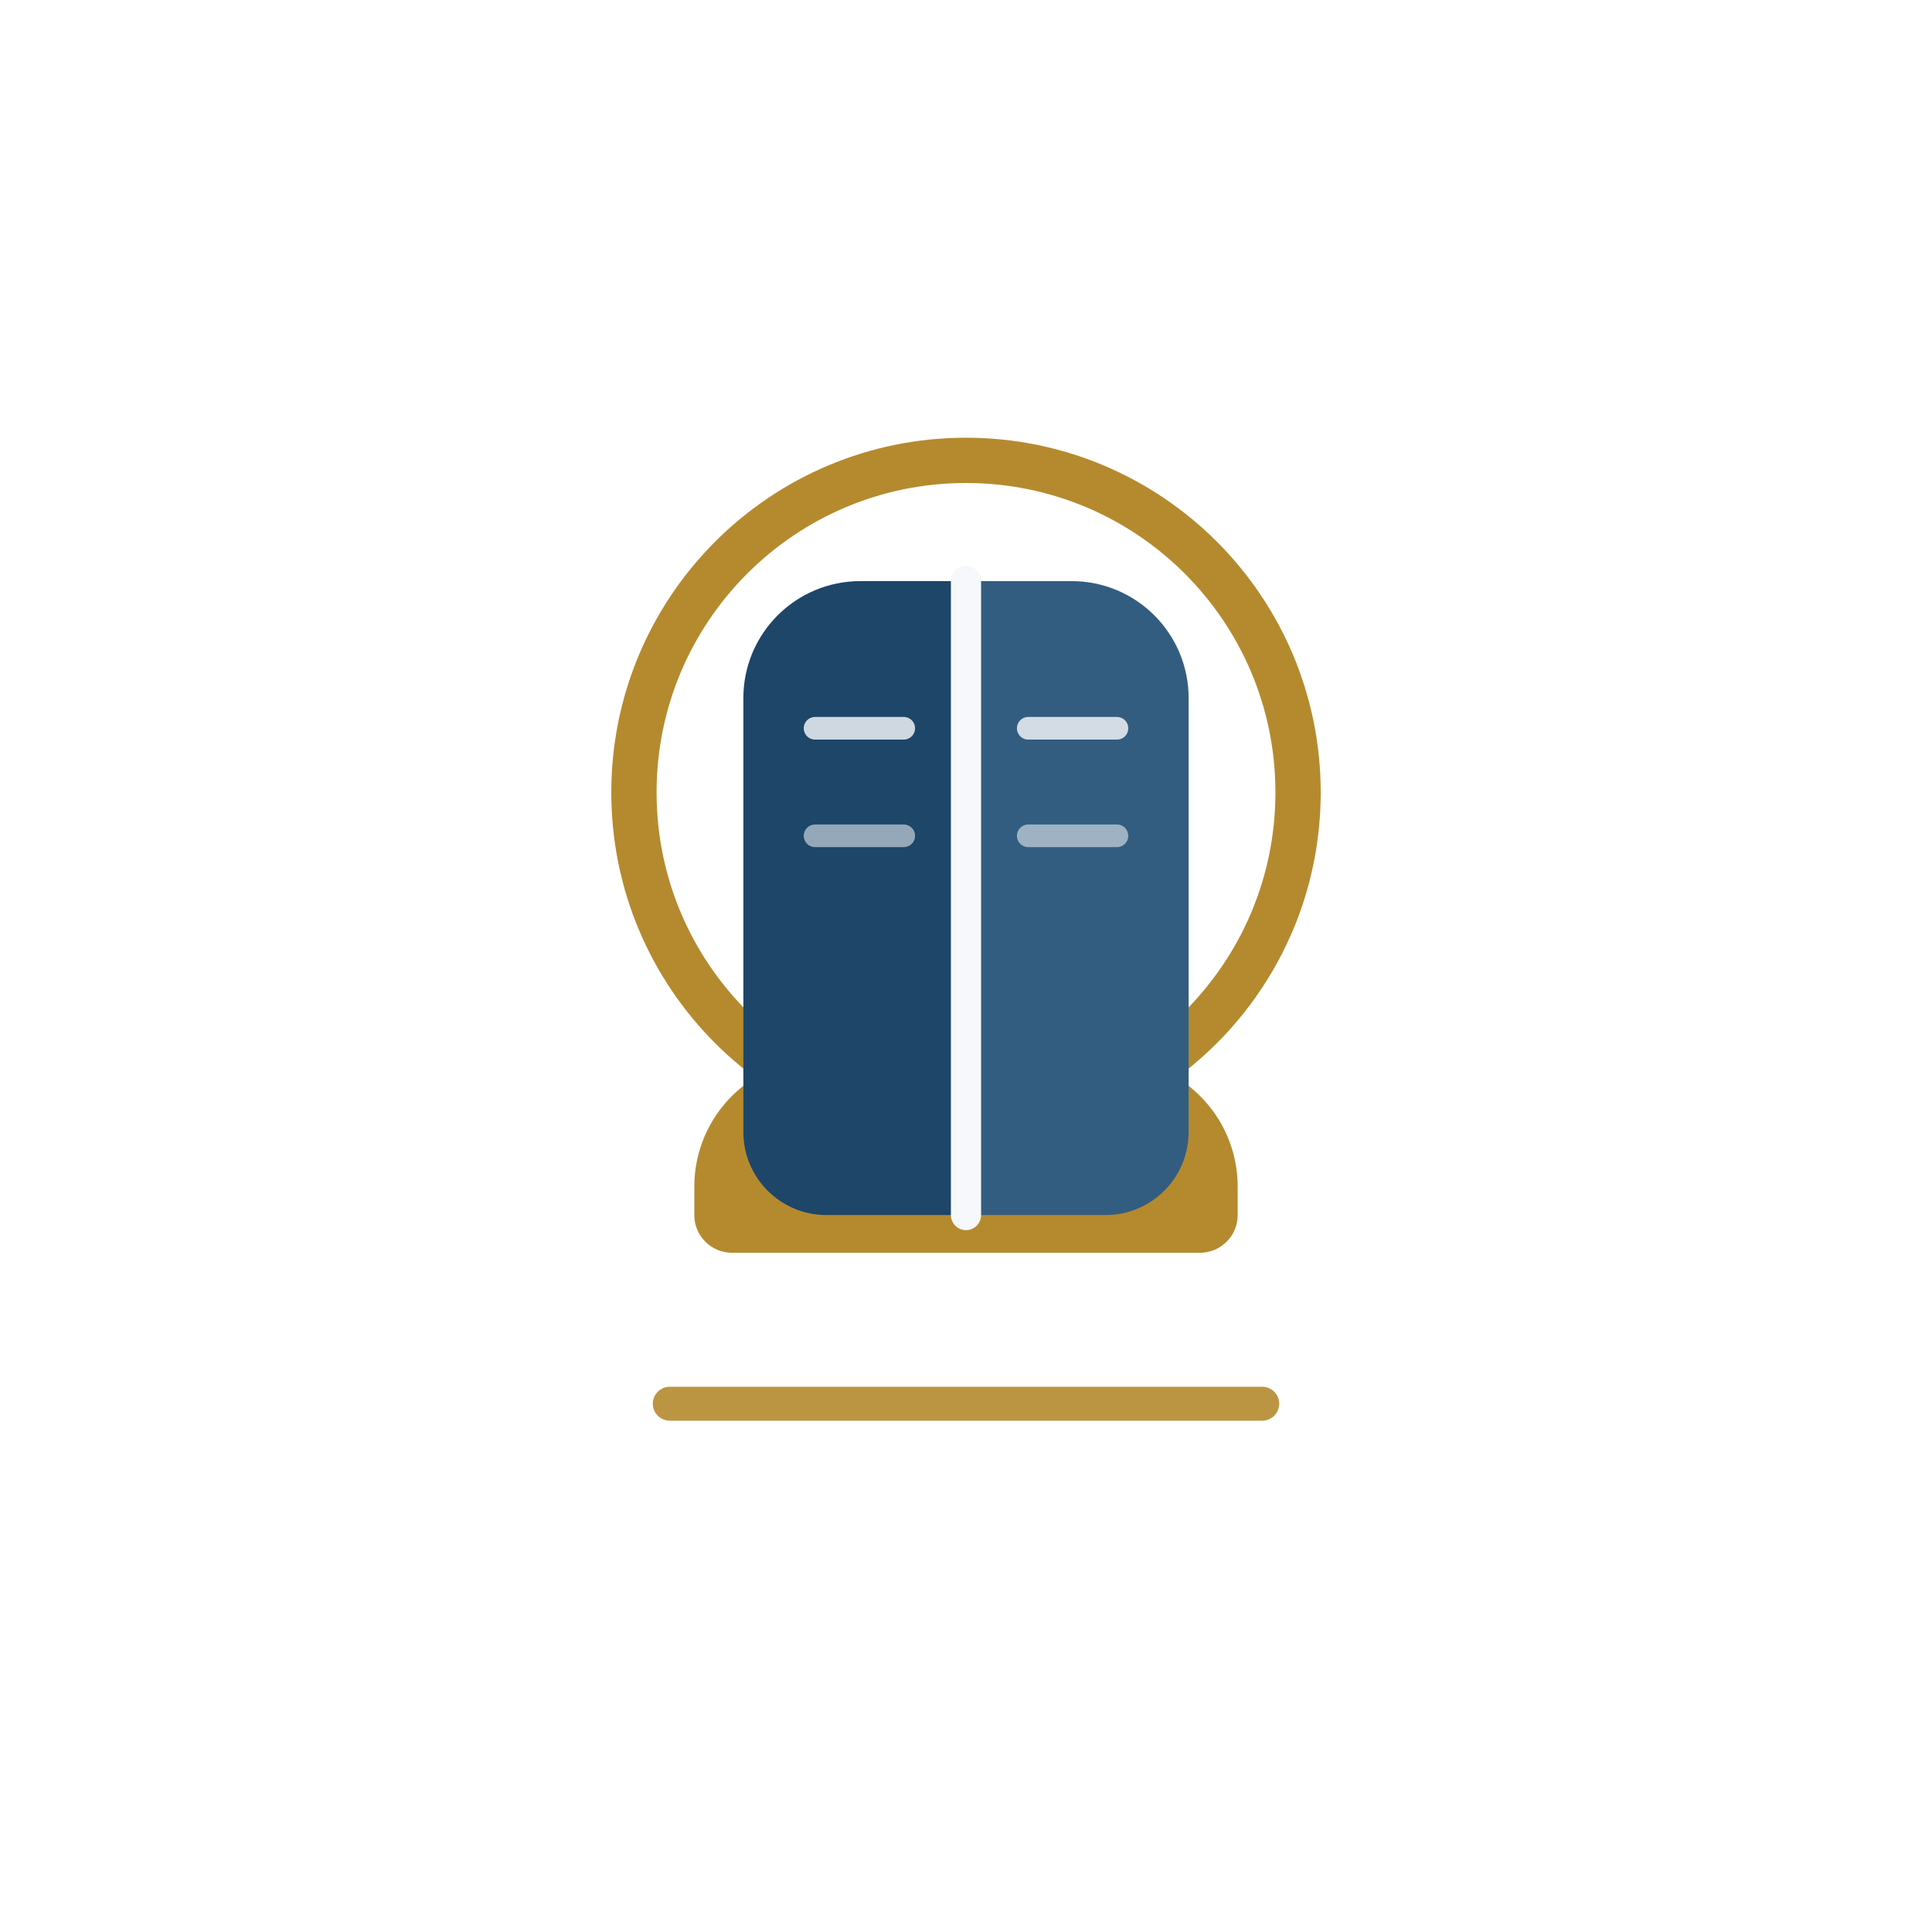
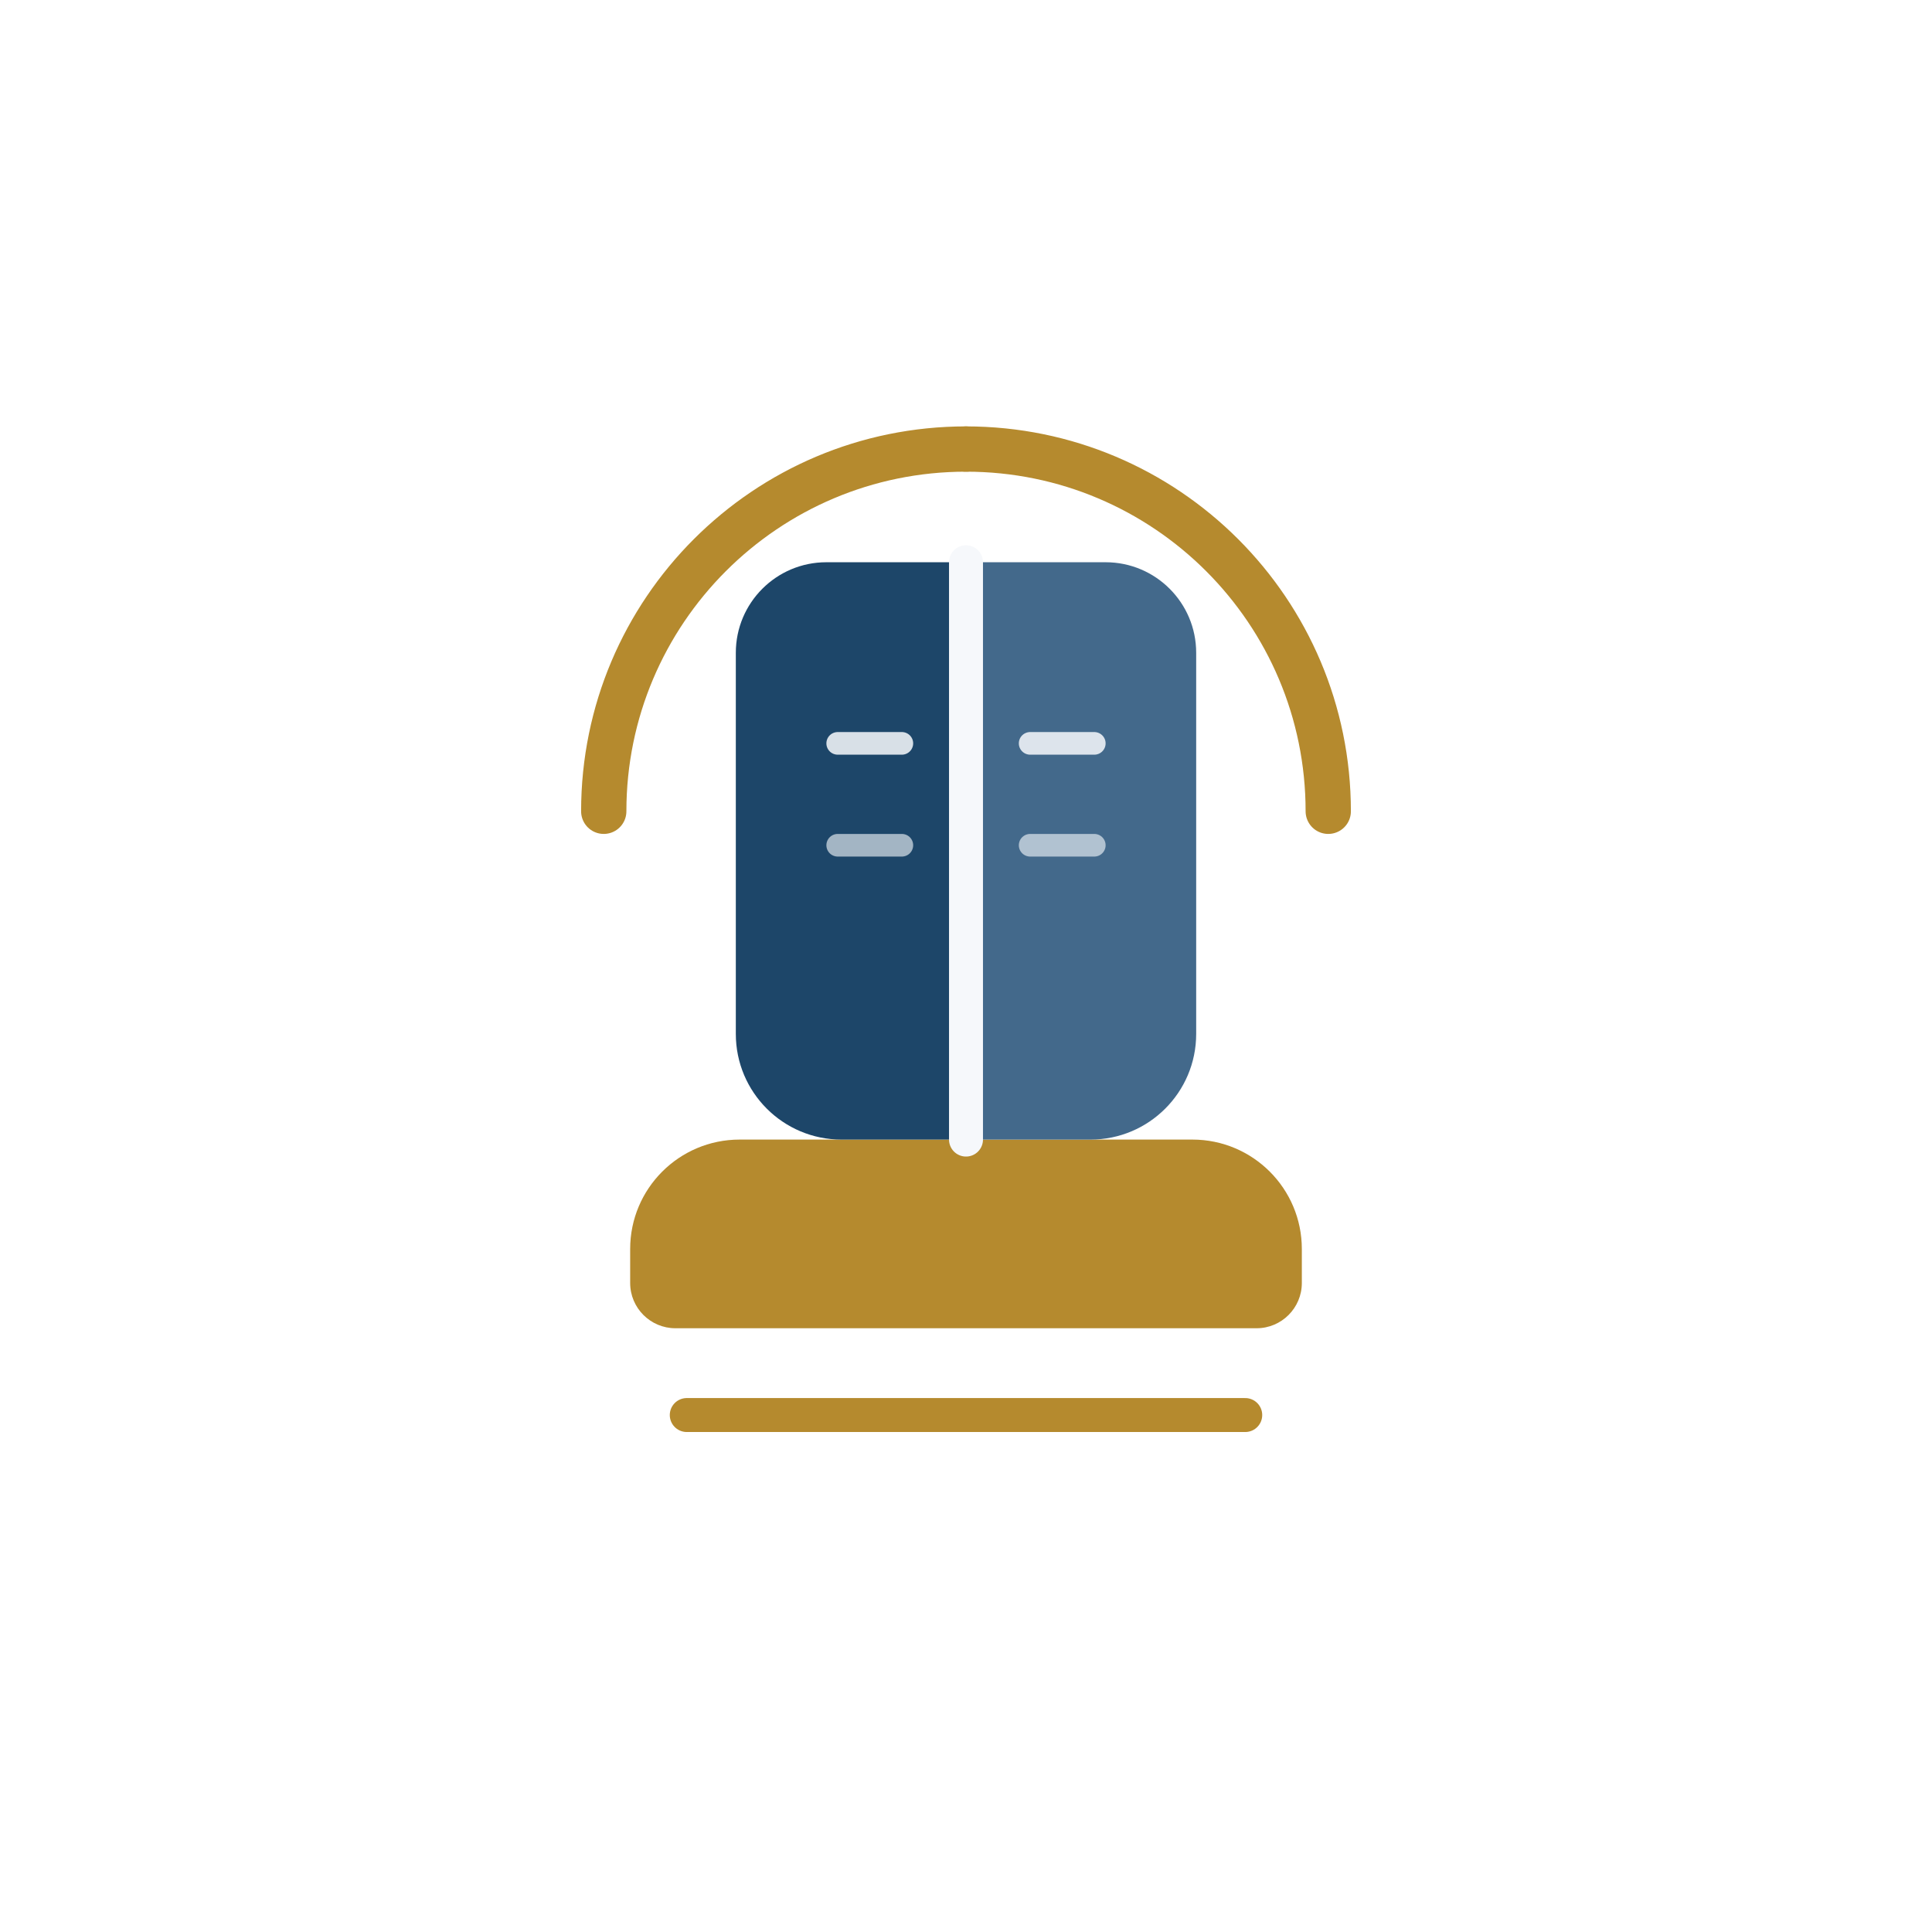
<svg xmlns="http://www.w3.org/2000/svg" width="1024" height="1024" viewBox="0 0 1024 1024" fill="none">
-   <circle cx="512" cy="420" r="176" stroke="#B58A2E" stroke-width="24" />
-   <path d="M368 629C368 591.444 398.444 561 436 561H588C625.556 561 656 591.444 656 629V644C656 655.046 647.046 664 636 664H388C376.954 664 368 655.046 368 644V629Z" fill="#B58A2E" />
-   <path d="M394 370C394 335.758 421.758 308 456 308H512V644H438C413.699 644 394 624.301 394 600V370Z" fill="#1D4669" />
-   <path d="M630 370C630 335.758 602.242 308 568 308H512V644H586C610.301 644 630 624.301 630 600V370Z" fill="#335D80" />
-   <path d="M512 308V644" stroke="#F6F8FB" stroke-width="16" stroke-linecap="round" />
-   <path d="M432 386H479" stroke="#F6F8FB" stroke-width="12" stroke-linecap="round" opacity="0.82" />
-   <path d="M432 443H479" stroke="#F6F8FB" stroke-width="12" stroke-linecap="round" opacity="0.55" />
-   <path d="M545 386H592" stroke="#F6F8FB" stroke-width="12" stroke-linecap="round" opacity="0.82" />
-   <path d="M545 443H592" stroke="#F6F8FB" stroke-width="12" stroke-linecap="round" opacity="0.55" />
-   <path d="M355 744H669" stroke="#B58A2E" stroke-width="18" stroke-linecap="round" opacity="0.9" />
+   <path d="M334 662C334 629.967 359.967 604 392 604H632C664.033 604 690 629.967 690 662V680C690 693.255 679.255 704 666 704H358C344.745 704 334 693.255 334 680V662Z" fill="#B58A2E" />
+   <path d="M390 346C390 319.49 411.49 298 438 298H512V604H446C415.072 604 390 578.928 390 548V346Z" fill="#1D4669" />
+   <path d="M634 346C634 319.49 612.51 298 586 298H512V604H578C608.928 604 634 578.928 634 548V346Z" fill="#43698B" />
+   <path d="M512 298V604" stroke="#F6F8FB" stroke-width="18" stroke-linecap="round" />
+   <path d="M444 394H478" stroke="#F6F8FB" stroke-width="12" stroke-linecap="round" opacity="0.86" />
+   <path d="M444 448H478" stroke="#F6F8FB" stroke-width="12" stroke-linecap="round" opacity="0.62" />
+   <path d="M546 394H580" stroke="#F6F8FB" stroke-width="12" stroke-linecap="round" opacity="0.86" />
+   <path d="M546 448H580" stroke="#F6F8FB" stroke-width="12" stroke-linecap="round" opacity="0.62" />
+   <path d="M512 238C618.039 238 704 323.961 704 430" stroke="#B58A2E" stroke-width="24" stroke-linecap="round" />
+   <path d="M512 238C405.961 238 320 323.961 320 430" stroke="#B58A2E" stroke-width="24" stroke-linecap="round" />
+   <path d="M364 750H660" stroke="#B58A2E" stroke-width="18" stroke-linecap="round" />
</svg>
